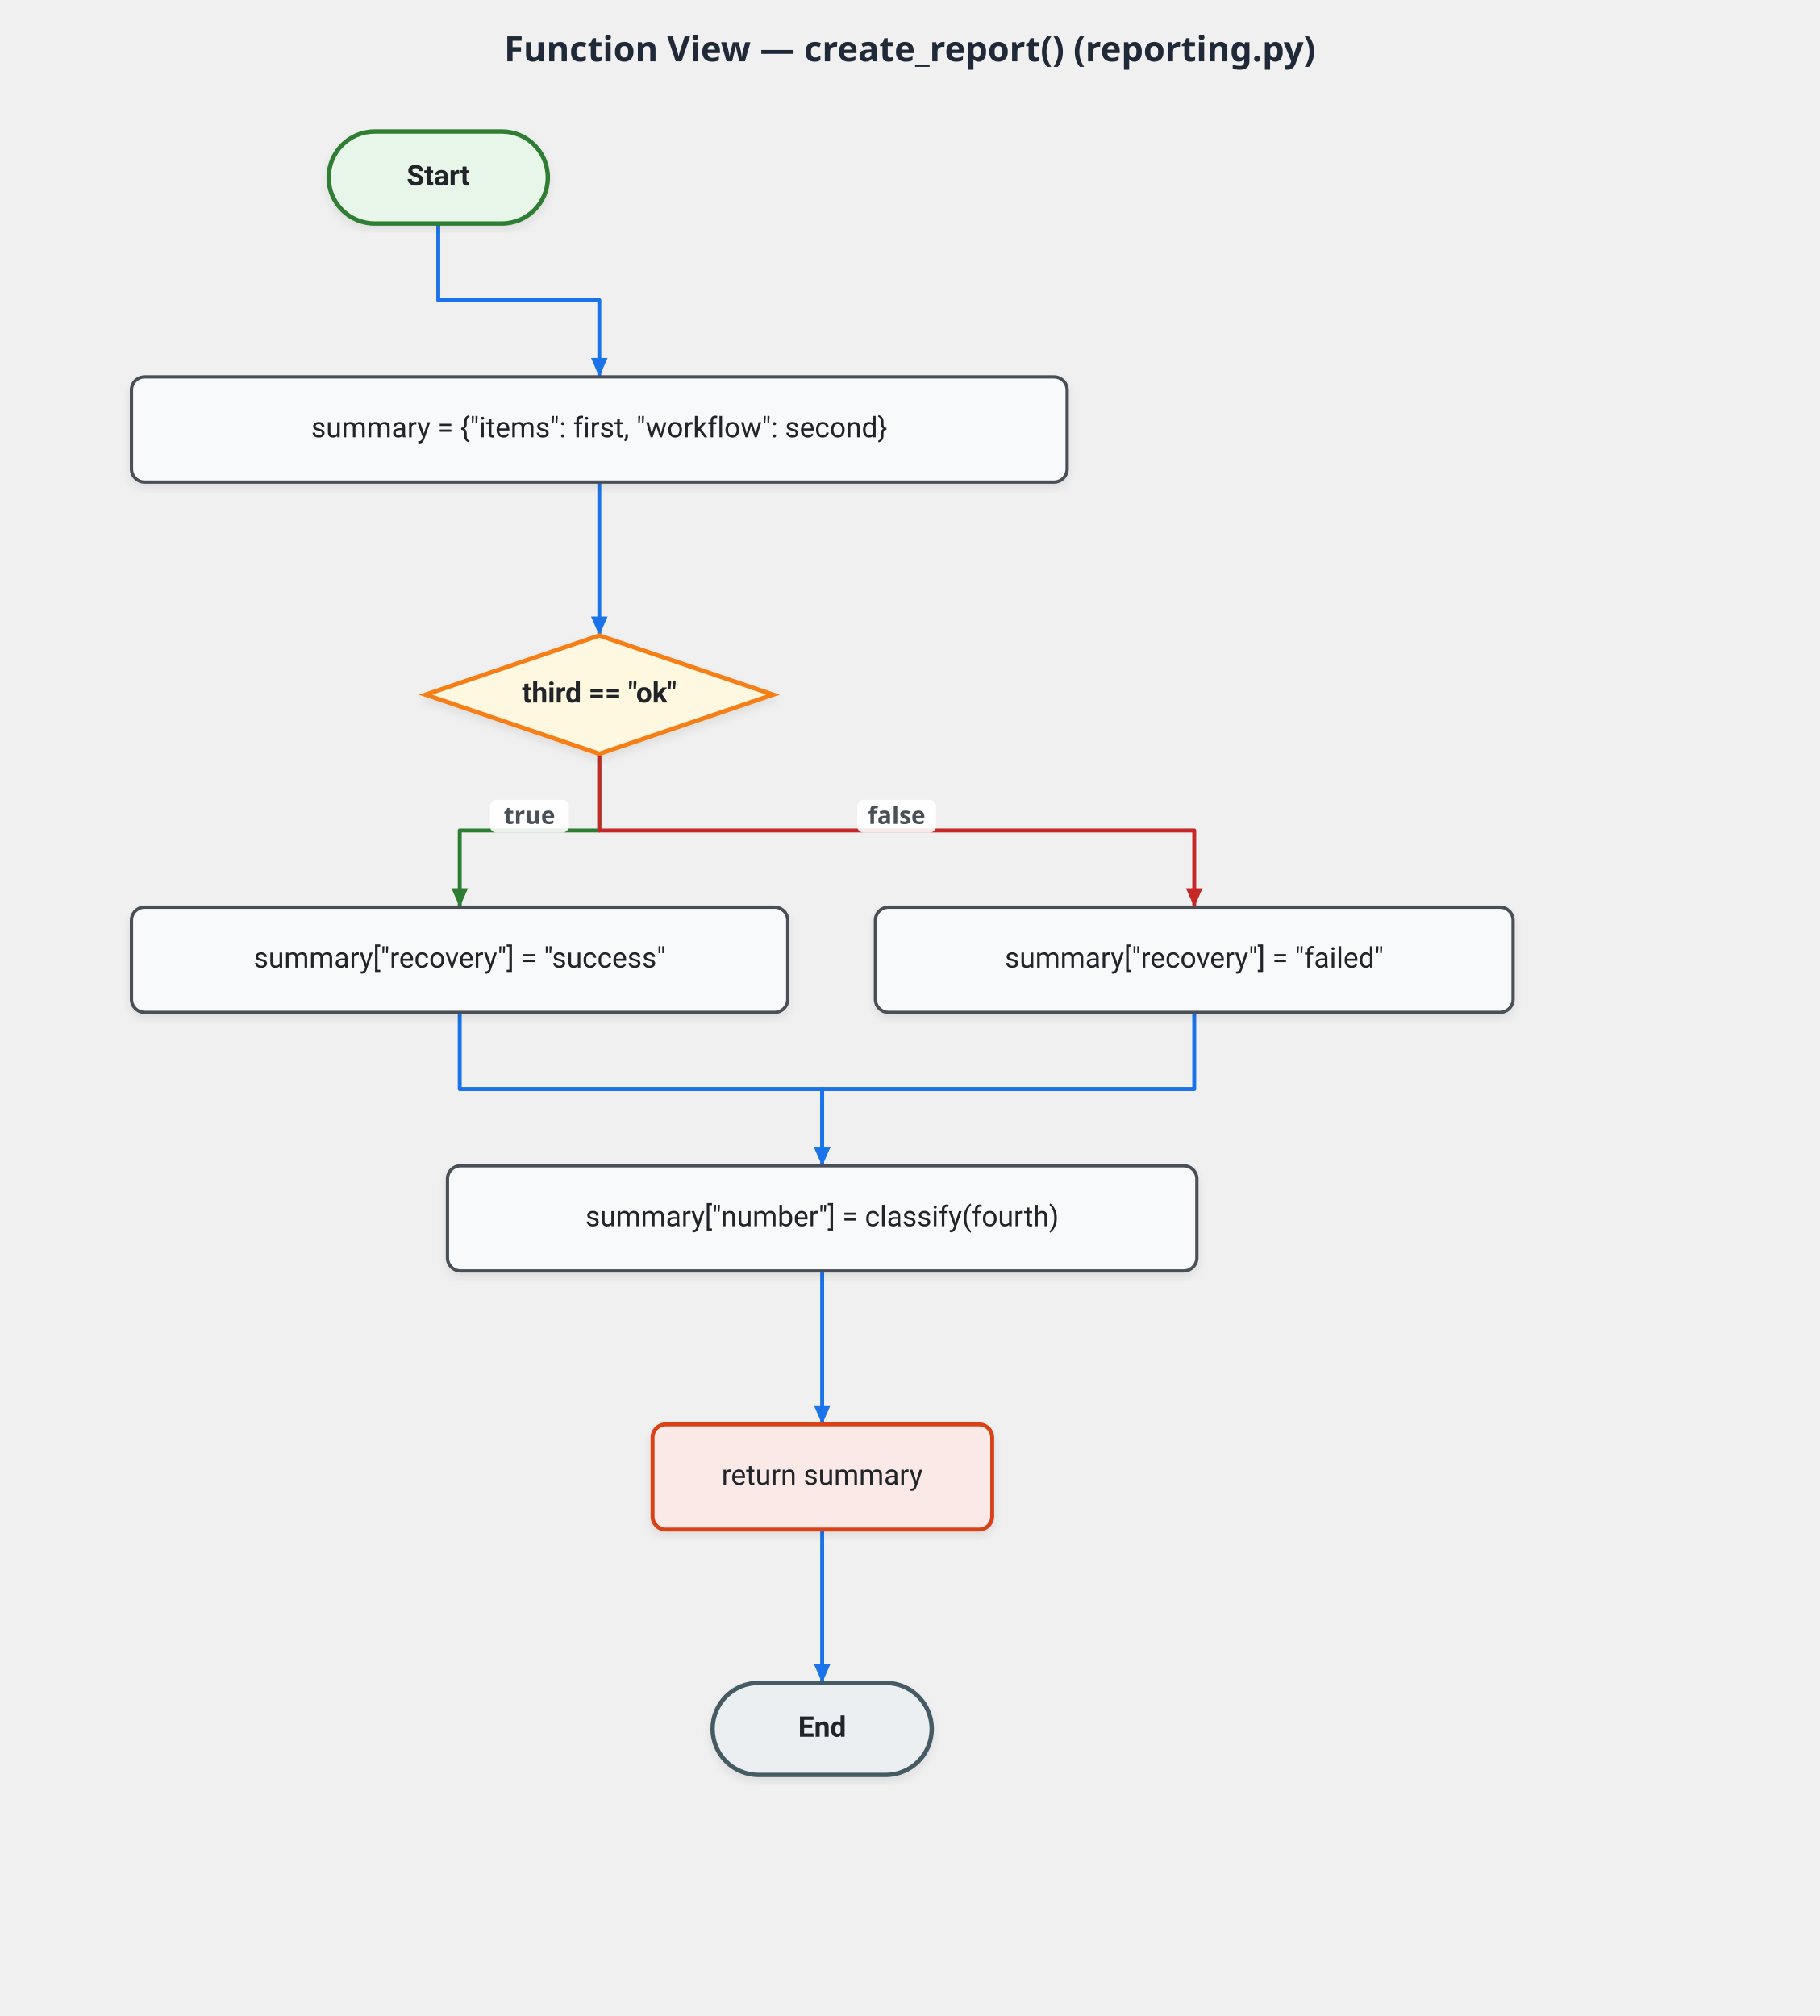
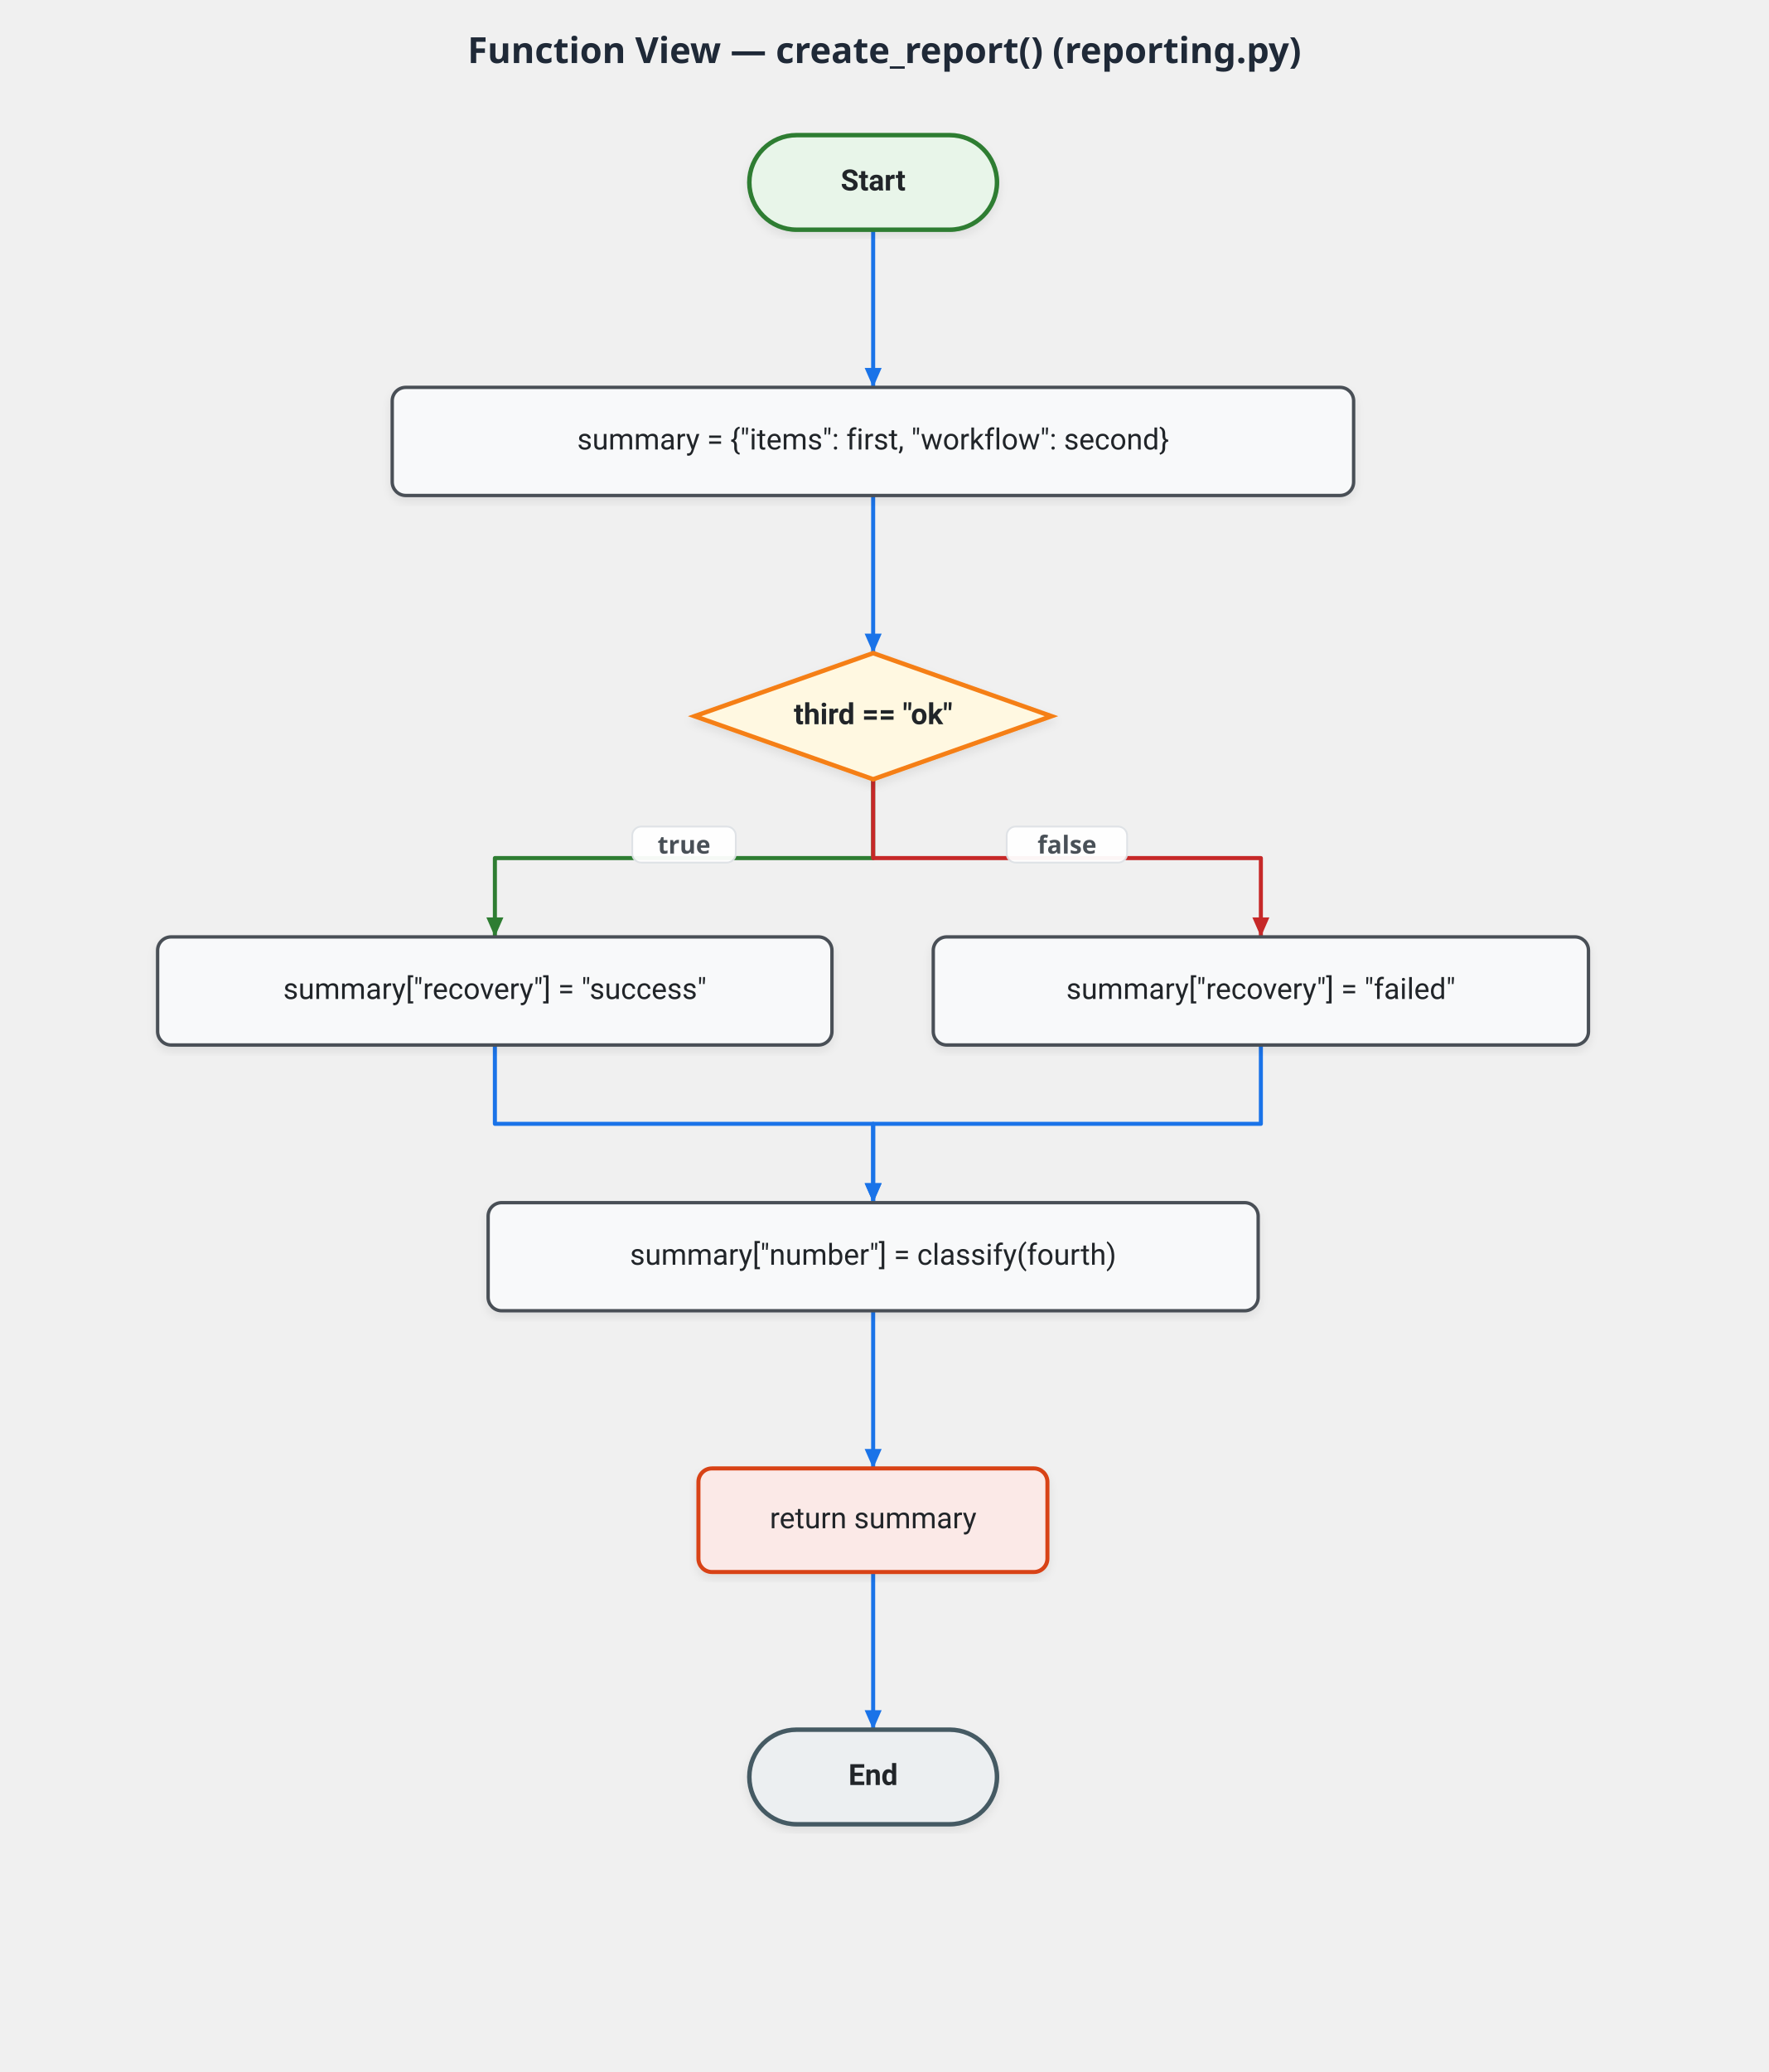
- <svg xmlns="http://www.w3.org/2000/svg" viewBox="0 0 830.5 920.0" width="830.5" height="920.0" class="flowbridge-diagram">
+ <svg xmlns="http://www.w3.org/2000/svg" viewBox="0 0 785.5 920.0" width="785.5" height="920.0" class="flowbridge-diagram">
  <defs>
    <marker id="arrow" viewBox="0 0 10 10" refX="8" refY="5" markerWidth="6" markerHeight="6" orient="auto-start-reverse">
      <path d="M 0 1.5 L 8 5 L 0 8.5 z" fill="#1a73e8" />
    </marker>
    <marker id="arrow-true" viewBox="0 0 10 10" refX="8" refY="5" markerWidth="6" markerHeight="6" orient="auto-start-reverse">
      <path d="M 0 1.5 L 8 5 L 0 8.5 z" fill="#2e7d32" />
    </marker>
    <marker id="arrow-false" viewBox="0 0 10 10" refX="8" refY="5" markerWidth="6" markerHeight="6" orient="auto-start-reverse">
      <path d="M 0 1.5 L 8 5 L 0 8.5 z" fill="#c62828" />
+     </marker>
+     <marker id="arrow-exception" viewBox="0 0 10 10" refX="8" refY="5" markerWidth="6" markerHeight="6" orient="auto-start-reverse">
+       <path d="M 0 1.5 L 8 5 L 0 8.5 z" fill="#d32f2f" />
+     </marker>
+     <marker id="arrow-import" viewBox="0 0 10 10" refX="8" refY="5" markerWidth="6" markerHeight="6" orient="auto-start-reverse">
+       <path d="M 0 1.5 L 8 5 L 0 8.5 z" fill="#1565c0" />
    </marker>
    <filter id="nodeShadow" x="-5%" y="-5%" width="110%" height="115%">
      <feDropShadow dx="0" dy="2" stdDeviation="2" flood-opacity="0.08" />
    </filter>
  </defs>
  <style>
    .node-text { font-family: -apple-system, BlinkMacSystemFont, "Segoe UI", Roboto, monospace; font-size: 13px; text-anchor: middle; dominant-baseline: middle; fill: #212529; }
    .node-subtext { font-family: sans-serif; font-size: 11px; fill: #6c757d; text-anchor: middle; }
    .edge-line { fill: none; stroke: #1a73e8; stroke-width: 1.8; stroke-linecap: round; stroke-linejoin: round; }
    .edge-true { stroke: #2e7d32; }
    .edge-false { stroke: #c62828; }
-     .edge-back { stroke: #e65100; stroke-dasharray: 4,3; }
+     .edge-back { stroke: #e65100; stroke-dasharray: 4,3; stroke-width: 1.6; }
+     .edge-exception { stroke: #d32f2f; stroke-dasharray: 4,3; stroke-width: 1.8; }
+     .edge-import { stroke: #1565c0; stroke-width: 2.0; }
    .edge-label { font-family: sans-serif; font-size: 11px; font-weight: 600; fill: #495057; text-anchor: middle; }
    .clickable { cursor: pointer; transition: transform 0.15s, filter 0.15s; }
    .clickable:hover { filter: brightness(0.95); }
  </style>
-   <text x="415.2" y="28" font-family="sans-serif" font-size="16" font-weight="bold" text-anchor="middle" fill="#1f2937">Function View — create_report() (reporting.py)</text>
-   <path d="M 200.0 102.0 L 200.0 137.0 L 273.5 137.0 L 273.5 172.0" class="edge-line" marker-end="url(#arrow)" />
-   <path d="M 273.5 220.0 L 273.5 290.0" class="edge-line" marker-end="url(#arrow)" />
-   <path d="M 273.5 344.0 L 273.5 379.0 L 209.8 379.0 L 209.8 414.0" class="edge-line edge-true" marker-end="url(#arrow-true)" />
-   <rect x="223.6" y="365.0" width="36" height="15" fill="#ffffff" rx="3" opacity="0.9" />
-   <text x="241.6" y="376.0" class="edge-label">true</text>
-   <path d="M 209.8 462.0 L 209.8 497.0 L 375.2 497.0 L 375.2 532.0" class="edge-line" marker-end="url(#arrow)" />
-   <path d="M 375.2 580.0 L 375.2 650.0" class="edge-line" marker-end="url(#arrow)" />
-   <path d="M 375.2 698.0 L 375.2 768.0" class="edge-line" marker-end="url(#arrow)" />
-   <path d="M 273.5 344.0 L 273.5 379.0 L 545.0 379.0 L 545.0 414.0" class="edge-line edge-false" marker-end="url(#arrow-false)" />
-   <rect x="391.2" y="365.0" width="36" height="15" fill="#ffffff" rx="3" opacity="0.9" />
-   <text x="409.2" y="376.0" class="edge-label">false</text>
-   <path d="M 545.0 462.0 L 545.0 497.0 L 375.2 497.0 L 375.2 532.0" class="edge-line" marker-end="url(#arrow)" />
-   <g id="fb1_WyIxZDQ4MmZiZS05Y2M2LTRhYzItOWFhOS03MGZhZTg5OTMzMGQiLDEsIm5vZGUiLCJmYjFfV3lJeFpEUTRNbVppWlMwNVkyTTJMVFJoWXpJdE9XRmhPUzAzTUdaaFpUZzVPVE16TUdRaUxERXNJbWR5WVhCb0lpd2lablZ1WTNScGIyNGlMQ0poWmpJek1HSTVZUzA1TVRGakxUUmtaR010T0RKaVl5MDBOV1EzTnpCak5ERm1OemtpTERVc01Dd2lZM0psWVhSbFgzSmxjRzl5ZENKZCIsMF0" data-node-id="fb1_WyIxZDQ4MmZiZS05Y2M2LTRhYzItOWFhOS03MGZhZTg5OTMzMGQiLDEsIm5vZGUiLCJmYjFfV3lJeFpEUTRNbVppWlMwNVkyTTJMVFJoWXpJdE9XRmhPUzAzTUdaaFpUZzVPVE16TUdRaUxERXNJbWR5WVhCb0lpd2lablZ1WTNScGIyNGlMQ0poWmpJek1HSTVZUzA1TVRGakxUUmtaR010T0RKaVl5MDBOV1EzTnpCak5ERm1OemtpTERVc01Dd2lZM0psWVhSbFgzSmxjRzl5ZENKZCIsMF0">
-     <rect x="150.0" y="60.0" width="100.0" height="42.0" rx="21.0" fill="#e8f5e9" stroke="#2e7d32" stroke-width="2" filter="url(#nodeShadow)" />
-     <text x="200.0" y="81.0" class="node-text" fill="#1b5e20" font-weight="600">Start</text>
+   <text x="392.8" y="28" font-family="sans-serif" font-size="16" font-weight="bold" text-anchor="middle" fill="#1f2937">Function View — create_report() (reporting.py)</text>
+   <path d="M 387.8 102.0 L 387.8 172.0" class="edge-line" marker-end="url(#arrow)" />
+   <path d="M 387.8 220.0 L 387.8 290.0" class="edge-line" marker-end="url(#arrow)" />
+   <path d="M 387.8 346.0 L 387.8 381.0 L 219.8 381.0 L 219.8 416.0" class="edge-line edge-true" marker-end="url(#arrow-true)" />
+   <rect x="280.8" y="367.0" width="46.0" height="16" fill="#ffffff" stroke="#dee2e6" stroke-width="0.8" rx="4" opacity="0.95" />
+   <text x="303.8" y="379.0" class="edge-label">true</text>
+   <path d="M 219.8 464.0 L 219.8 499.0 L 387.8 499.0 L 387.8 534.0" class="edge-line" marker-end="url(#arrow)" />
+   <path d="M 387.8 582.0 L 387.8 652.0" class="edge-line" marker-end="url(#arrow)" />
+   <path d="M 387.8 698.0 L 387.8 768.0" class="edge-line" marker-end="url(#arrow)" />
+   <path d="M 387.8 346.0 L 387.8 381.0 L 560.0 381.0 L 560.0 416.0" class="edge-line edge-false" marker-end="url(#arrow-false)" />
+   <rect x="447.1" y="367.0" width="53.5" height="16" fill="#ffffff" stroke="#dee2e6" stroke-width="0.8" rx="4" opacity="0.95" />
+   <text x="473.9" y="379.0" class="edge-label">false</text>
+   <path d="M 560.0 464.0 L 560.0 499.0 L 387.8 499.0 L 387.8 534.0" class="edge-line" marker-end="url(#arrow)" />
+   <g id="fb1_WyI4NDQ3NTVkZS02YjliLTQxOTQtOGEzNS03MDc2YzlmMGFhOTIiLDEsIm5vZGUiLCJmYjFfV3lJNE5EUTNOVFZrWlMwMllqbGlMVFF4T1RRdE9HRXpOUzAzTURjMll6bG1NR0ZoT1RJaUxERXNJbWR5WVhCb0lpd2lablZ1WTNScGIyNGlMQ0l5TVdFMllqRXlaUzFoWmpCbUxUUXlNVEV0WW1Gak9DMDVObUUwTnpCa1lqRXlOR1FpTERVc01Dd2lZM0psWVhSbFgzSmxjRzl5ZENKZCIsMF0" data-node-id="fb1_WyI4NDQ3NTVkZS02YjliLTQxOTQtOGEzNS03MDc2YzlmMGFhOTIiLDEsIm5vZGUiLCJmYjFfV3lJNE5EUTNOVFZrWlMwMllqbGlMVFF4T1RRdE9HRXpOUzAzTURjMll6bG1NR0ZoT1RJaUxERXNJbWR5WVhCb0lpd2lablZ1WTNScGIyNGlMQ0l5TVdFMllqRXlaUzFoWmpCbUxUUXlNVEV0WW1Gak9DMDVObUUwTnpCa1lqRXlOR1FpTERVc01Dd2lZM0psWVhSbFgzSmxjRzl5ZENKZCIsMF0">
+     <rect x="332.8" y="60.0" width="110.0" height="42.0" rx="21.0" fill="#e8f5e9" stroke="#2e7d32" stroke-width="2" filter="url(#nodeShadow)" />
+     <text x="387.8" y="81.0" class="node-text" fill="#1b5e20" font-weight="600">Start</text>
  </g>
-   <g id="fb1_WyIxZDQ4MmZiZS05Y2M2LTRhYzItOWFhOS03MGZhZTg5OTMzMGQiLDEsIm5vZGUiLCJmYjFfV3lJeFpEUTRNbVppWlMwNVkyTTJMVFJoWXpJdE9XRmhPUzAzTUdaaFpUZzVPVE16TUdRaUxERXNJbWR5WVhCb0lpd2lablZ1WTNScGIyNGlMQ0poWmpJek1HSTVZUzA1TVRGakxUUmtaR010T0RKaVl5MDBOV1EzTnpCak5ERm1OemtpTERVc01Dd2lZM0psWVhSbFgzSmxjRzl5ZENKZCIsMV0" data-node-id="fb1_WyIxZDQ4MmZiZS05Y2M2LTRhYzItOWFhOS03MGZhZTg5OTMzMGQiLDEsIm5vZGUiLCJmYjFfV3lJeFpEUTRNbVppWlMwNVkyTTJMVFJoWXpJdE9XRmhPUzAzTUdaaFpUZzVPVE16TUdRaUxERXNJbWR5WVhCb0lpd2lablZ1WTNScGIyNGlMQ0poWmpJek1HSTVZUzA1TVRGakxUUmtaR010T0RKaVl5MDBOV1EzTnpCak5ERm1OemtpTERVc01Dd2lZM0psWVhSbFgzSmxjRzl5ZENKZCIsMV0">
-     <rect x="325.2" y="768.0" width="100.0" height="42.0" rx="21.0" fill="#eceff1" stroke="#455a64" stroke-width="2" filter="url(#nodeShadow)" />
-     <text x="375.2" y="789.0" class="node-text" fill="#263238" font-weight="600">End</text>
+   <g id="fb1_WyI4NDQ3NTVkZS02YjliLTQxOTQtOGEzNS03MDc2YzlmMGFhOTIiLDEsIm5vZGUiLCJmYjFfV3lJNE5EUTNOVFZrWlMwMllqbGlMVFF4T1RRdE9HRXpOUzAzTURjMll6bG1NR0ZoT1RJaUxERXNJbWR5WVhCb0lpd2lablZ1WTNScGIyNGlMQ0l5TVdFMllqRXlaUzFoWmpCbUxUUXlNVEV0WW1Gak9DMDVObUUwTnpCa1lqRXlOR1FpTERVc01Dd2lZM0psWVhSbFgzSmxjRzl5ZENKZCIsMV0" data-node-id="fb1_WyI4NDQ3NTVkZS02YjliLTQxOTQtOGEzNS03MDc2YzlmMGFhOTIiLDEsIm5vZGUiLCJmYjFfV3lJNE5EUTNOVFZrWlMwMllqbGlMVFF4T1RRdE9HRXpOUzAzTURjMll6bG1NR0ZoT1RJaUxERXNJbWR5WVhCb0lpd2lablZ1WTNScGIyNGlMQ0l5TVdFMllqRXlaUzFoWmpCbUxUUXlNVEV0WW1Gak9DMDVObUUwTnpCa1lqRXlOR1FpTERVc01Dd2lZM0psWVhSbFgzSmxjRzl5ZENKZCIsMV0">
+     <rect x="332.8" y="768.0" width="110.0" height="42.0" rx="21.0" fill="#eceff1" stroke="#455a64" stroke-width="2" filter="url(#nodeShadow)" />
+     <text x="387.8" y="789.0" class="node-text" fill="#263238" font-weight="600">End</text>
  </g>
-   <g id="fb1_WyIxZDQ4MmZiZS05Y2M2LTRhYzItOWFhOS03MGZhZTg5OTMzMGQiLDEsIm5vZGUiLCJmYjFfV3lJeFpEUTRNbVppWlMwNVkyTTJMVFJoWXpJdE9XRmhPUzAzTUdaaFpUZzVPVE16TUdRaUxERXNJbWR5WVhCb0lpd2lablZ1WTNScGIyNGlMQ0poWmpJek1HSTVZUzA1TVRGakxUUmtaR010T0RKaVl5MDBOV1EzTnpCak5ERm1OemtpTERVc01Dd2lZM0psWVhSbFgzSmxjRzl5ZENKZCIsMl0" data-node-id="fb1_WyIxZDQ4MmZiZS05Y2M2LTRhYzItOWFhOS03MGZhZTg5OTMzMGQiLDEsIm5vZGUiLCJmYjFfV3lJeFpEUTRNbVppWlMwNVkyTTJMVFJoWXpJdE9XRmhPUzAzTUdaaFpUZzVPVE16TUdRaUxERXNJbWR5WVhCb0lpd2lablZ1WTNScGIyNGlMQ0poWmpJek1HSTVZUzA1TVRGakxUUmtaR010T0RKaVl5MDBOV1EzTnpCak5ERm1OemtpTERVc01Dd2lZM0psWVhSbFgzSmxjRzl5ZENKZCIsMl0" data-file-id="af230b9a-911c-4ddc-82bc-45d770c41f79" data-start-line="6" data-end-line="6">
-     <rect x="60.0" y="172.0" width="427.0" height="48.0" rx="6" fill="#f8f9fa" stroke="#495057" stroke-width="1.5" filter="url(#nodeShadow)" />
-     <text x="273.5" y="196.0" class="node-text">summary = {"items": first, "workflow": second}</text>
+   <g id="fb1_WyI4NDQ3NTVkZS02YjliLTQxOTQtOGEzNS03MDc2YzlmMGFhOTIiLDEsIm5vZGUiLCJmYjFfV3lJNE5EUTNOVFZrWlMwMllqbGlMVFF4T1RRdE9HRXpOUzAzTURjMll6bG1NR0ZoT1RJaUxERXNJbWR5WVhCb0lpd2lablZ1WTNScGIyNGlMQ0l5TVdFMllqRXlaUzFoWmpCbUxUUXlNVEV0WW1Gak9DMDVObUUwTnpCa1lqRXlOR1FpTERVc01Dd2lZM0psWVhSbFgzSmxjRzl5ZENKZCIsMl0" data-node-id="fb1_WyI4NDQ3NTVkZS02YjliLTQxOTQtOGEzNS03MDc2YzlmMGFhOTIiLDEsIm5vZGUiLCJmYjFfV3lJNE5EUTNOVFZrWlMwMllqbGlMVFF4T1RRdE9HRXpOUzAzTURjMll6bG1NR0ZoT1RJaUxERXNJbWR5WVhCb0lpd2lablZ1WTNScGIyNGlMQ0l5TVdFMllqRXlaUzFoWmpCbUxUUXlNVEV0WW1Gak9DMDVObUUwTnpCa1lqRXlOR1FpTERVc01Dd2lZM0psWVhSbFgzSmxjRzl5ZENKZCIsMl0" data-file-id="21a6b12e-af0f-4211-bac8-96a470db124d" data-start-line="6" data-end-line="6">
+     <rect x="174.2" y="172.0" width="427.0" height="48.0" rx="6" fill="#f8f9fa" stroke="#495057" stroke-width="1.5" filter="url(#nodeShadow)" />
+     <text x="387.8" y="196.0" class="node-text">summary = {"items": first, "workflow": second}</text>
  </g>
-   <g id="fb1_WyIxZDQ4MmZiZS05Y2M2LTRhYzItOWFhOS03MGZhZTg5OTMzMGQiLDEsIm5vZGUiLCJmYjFfV3lJeFpEUTRNbVppWlMwNVkyTTJMVFJoWXpJdE9XRmhPUzAzTUdaaFpUZzVPVE16TUdRaUxERXNJbWR5WVhCb0lpd2lablZ1WTNScGIyNGlMQ0poWmpJek1HSTVZUzA1TVRGakxUUmtaR010T0RKaVl5MDBOV1EzTnpCak5ERm1OemtpTERVc01Dd2lZM0psWVhSbFgzSmxjRzl5ZENKZCIsM10" data-node-id="fb1_WyIxZDQ4MmZiZS05Y2M2LTRhYzItOWFhOS03MGZhZTg5OTMzMGQiLDEsIm5vZGUiLCJmYjFfV3lJeFpEUTRNbVppWlMwNVkyTTJMVFJoWXpJdE9XRmhPUzAzTUdaaFpUZzVPVE16TUdRaUxERXNJbWR5WVhCb0lpd2lablZ1WTNScGIyNGlMQ0poWmpJek1HSTVZUzA1TVRGakxUUmtaR010T0RKaVl5MDBOV1EzTnpCak5ERm1OemtpTERVc01Dd2lZM0psWVhSbFgzSmxjRzl5ZENKZCIsM10" data-file-id="af230b9a-911c-4ddc-82bc-45d770c41f79" data-start-line="7" data-end-line="7">
-     <polygon points="273.5,290.0 352.8,317.0 273.5,344.0 194.2,317.0" fill="#fff8e1" stroke="#f57f17" stroke-width="2" filter="url(#nodeShadow)" />
-     <text x="273.5" y="317.0" class="node-text" fill="#e65100" font-weight="600">third == "ok"</text>
+   <g id="fb1_WyI4NDQ3NTVkZS02YjliLTQxOTQtOGEzNS03MDc2YzlmMGFhOTIiLDEsIm5vZGUiLCJmYjFfV3lJNE5EUTNOVFZrWlMwMllqbGlMVFF4T1RRdE9HRXpOUzAzTURjMll6bG1NR0ZoT1RJaUxERXNJbWR5WVhCb0lpd2lablZ1WTNScGIyNGlMQ0l5TVdFMllqRXlaUzFoWmpCbUxUUXlNVEV0WW1Gak9DMDVObUUwTnpCa1lqRXlOR1FpTERVc01Dd2lZM0psWVhSbFgzSmxjRzl5ZENKZCIsM10" data-node-id="fb1_WyI4NDQ3NTVkZS02YjliLTQxOTQtOGEzNS03MDc2YzlmMGFhOTIiLDEsIm5vZGUiLCJmYjFfV3lJNE5EUTNOVFZrWlMwMllqbGlMVFF4T1RRdE9HRXpOUzAzTURjMll6bG1NR0ZoT1RJaUxERXNJbWR5WVhCb0lpd2lablZ1WTNScGIyNGlMQ0l5TVdFMllqRXlaUzFoWmpCbUxUUXlNVEV0WW1Gak9DMDVObUUwTnpCa1lqRXlOR1FpTERVc01Dd2lZM0psWVhSbFgzSmxjRzl5ZENKZCIsM10" data-file-id="21a6b12e-af0f-4211-bac8-96a470db124d" data-start-line="7" data-end-line="7">
+     <polygon points="387.8,290.0 467.0,318.0 387.8,346.0 308.5,318.0" fill="#fff8e1" stroke="#f57f17" stroke-width="2" filter="url(#nodeShadow)" />
+     <text x="387.8" y="318.0" class="node-text" fill="#e65100" font-weight="600">third == "ok"</text>
  </g>
-   <g id="fb1_WyIxZDQ4MmZiZS05Y2M2LTRhYzItOWFhOS03MGZhZTg5OTMzMGQiLDEsIm5vZGUiLCJmYjFfV3lJeFpEUTRNbVppWlMwNVkyTTJMVFJoWXpJdE9XRmhPUzAzTUdaaFpUZzVPVE16TUdRaUxERXNJbWR5WVhCb0lpd2lablZ1WTNScGIyNGlMQ0poWmpJek1HSTVZUzA1TVRGakxUUmtaR010T0RKaVl5MDBOV1EzTnpCak5ERm1OemtpTERVc01Dd2lZM0psWVhSbFgzSmxjRzl5ZENKZCIsNF0" data-node-id="fb1_WyIxZDQ4MmZiZS05Y2M2LTRhYzItOWFhOS03MGZhZTg5OTMzMGQiLDEsIm5vZGUiLCJmYjFfV3lJeFpEUTRNbVppWlMwNVkyTTJMVFJoWXpJdE9XRmhPUzAzTUdaaFpUZzVPVE16TUdRaUxERXNJbWR5WVhCb0lpd2lablZ1WTNScGIyNGlMQ0poWmpJek1HSTVZUzA1TVRGakxUUmtaR010T0RKaVl5MDBOV1EzTnpCak5ERm1OemtpTERVc01Dd2lZM0psWVhSbFgzSmxjRzl5ZENKZCIsNF0" data-file-id="af230b9a-911c-4ddc-82bc-45d770c41f79" data-start-line="8" data-end-line="8">
-     <rect x="60.0" y="414.0" width="299.5" height="48.0" rx="6" fill="#f8f9fa" stroke="#495057" stroke-width="1.5" filter="url(#nodeShadow)" />
-     <text x="209.8" y="438.0" class="node-text">summary["recovery"] = "success"</text>
+   <g id="fb1_WyI4NDQ3NTVkZS02YjliLTQxOTQtOGEzNS03MDc2YzlmMGFhOTIiLDEsIm5vZGUiLCJmYjFfV3lJNE5EUTNOVFZrWlMwMllqbGlMVFF4T1RRdE9HRXpOUzAzTURjMll6bG1NR0ZoT1RJaUxERXNJbWR5WVhCb0lpd2lablZ1WTNScGIyNGlMQ0l5TVdFMllqRXlaUzFoWmpCbUxUUXlNVEV0WW1Gak9DMDVObUUwTnpCa1lqRXlOR1FpTERVc01Dd2lZM0psWVhSbFgzSmxjRzl5ZENKZCIsNF0" data-node-id="fb1_WyI4NDQ3NTVkZS02YjliLTQxOTQtOGEzNS03MDc2YzlmMGFhOTIiLDEsIm5vZGUiLCJmYjFfV3lJNE5EUTNOVFZrWlMwMllqbGlMVFF4T1RRdE9HRXpOUzAzTURjMll6bG1NR0ZoT1RJaUxERXNJbWR5WVhCb0lpd2lablZ1WTNScGIyNGlMQ0l5TVdFMllqRXlaUzFoWmpCbUxUUXlNVEV0WW1Gak9DMDVObUUwTnpCa1lqRXlOR1FpTERVc01Dd2lZM0psWVhSbFgzSmxjRzl5ZENKZCIsNF0" data-file-id="21a6b12e-af0f-4211-bac8-96a470db124d" data-start-line="8" data-end-line="8">
+     <rect x="70.0" y="416.0" width="299.5" height="48.0" rx="6" fill="#f8f9fa" stroke="#495057" stroke-width="1.5" filter="url(#nodeShadow)" />
+     <text x="219.8" y="440.0" class="node-text">summary["recovery"] = "success"</text>
  </g>
-   <g id="fb1_WyIxZDQ4MmZiZS05Y2M2LTRhYzItOWFhOS03MGZhZTg5OTMzMGQiLDEsIm5vZGUiLCJmYjFfV3lJeFpEUTRNbVppWlMwNVkyTTJMVFJoWXpJdE9XRmhPUzAzTUdaaFpUZzVPVE16TUdRaUxERXNJbWR5WVhCb0lpd2lablZ1WTNScGIyNGlMQ0poWmpJek1HSTVZUzA1TVRGakxUUmtaR010T0RKaVl5MDBOV1EzTnpCak5ERm1OemtpTERVc01Dd2lZM0psWVhSbFgzSmxjRzl5ZENKZCIsNV0" data-node-id="fb1_WyIxZDQ4MmZiZS05Y2M2LTRhYzItOWFhOS03MGZhZTg5OTMzMGQiLDEsIm5vZGUiLCJmYjFfV3lJeFpEUTRNbVppWlMwNVkyTTJMVFJoWXpJdE9XRmhPUzAzTUdaaFpUZzVPVE16TUdRaUxERXNJbWR5WVhCb0lpd2lablZ1WTNScGIyNGlMQ0poWmpJek1HSTVZUzA1TVRGakxUUmtaR010T0RKaVl5MDBOV1EzTnpCak5ERm1OemtpTERVc01Dd2lZM0psWVhSbFgzSmxjRzl5ZENKZCIsNV0" data-file-id="af230b9a-911c-4ddc-82bc-45d770c41f79" data-start-line="10" data-end-line="10">
-     <rect x="399.5" y="414.0" width="291.0" height="48.0" rx="6" fill="#f8f9fa" stroke="#495057" stroke-width="1.5" filter="url(#nodeShadow)" />
-     <text x="545.0" y="438.0" class="node-text">summary["recovery"] = "failed"</text>
+   <g id="fb1_WyI4NDQ3NTVkZS02YjliLTQxOTQtOGEzNS03MDc2YzlmMGFhOTIiLDEsIm5vZGUiLCJmYjFfV3lJNE5EUTNOVFZrWlMwMllqbGlMVFF4T1RRdE9HRXpOUzAzTURjMll6bG1NR0ZoT1RJaUxERXNJbWR5WVhCb0lpd2lablZ1WTNScGIyNGlMQ0l5TVdFMllqRXlaUzFoWmpCbUxUUXlNVEV0WW1Gak9DMDVObUUwTnpCa1lqRXlOR1FpTERVc01Dd2lZM0psWVhSbFgzSmxjRzl5ZENKZCIsNV0" data-node-id="fb1_WyI4NDQ3NTVkZS02YjliLTQxOTQtOGEzNS03MDc2YzlmMGFhOTIiLDEsIm5vZGUiLCJmYjFfV3lJNE5EUTNOVFZrWlMwMllqbGlMVFF4T1RRdE9HRXpOUzAzTURjMll6bG1NR0ZoT1RJaUxERXNJbWR5WVhCb0lpd2lablZ1WTNScGIyNGlMQ0l5TVdFMllqRXlaUzFoWmpCbUxUUXlNVEV0WW1Gak9DMDVObUUwTnpCa1lqRXlOR1FpTERVc01Dd2lZM0psWVhSbFgzSmxjRzl5ZENKZCIsNV0" data-file-id="21a6b12e-af0f-4211-bac8-96a470db124d" data-start-line="10" data-end-line="10">
+     <rect x="414.5" y="416.0" width="291.0" height="48.0" rx="6" fill="#f8f9fa" stroke="#495057" stroke-width="1.5" filter="url(#nodeShadow)" />
+     <text x="560.0" y="440.0" class="node-text">summary["recovery"] = "failed"</text>
  </g>
-   <g id="fb1_WyIxZDQ4MmZiZS05Y2M2LTRhYzItOWFhOS03MGZhZTg5OTMzMGQiLDEsIm5vZGUiLCJmYjFfV3lJeFpEUTRNbVppWlMwNVkyTTJMVFJoWXpJdE9XRmhPUzAzTUdaaFpUZzVPVE16TUdRaUxERXNJbWR5WVhCb0lpd2lablZ1WTNScGIyNGlMQ0poWmpJek1HSTVZUzA1TVRGakxUUmtaR010T0RKaVl5MDBOV1EzTnpCak5ERm1OemtpTERVc01Dd2lZM0psWVhSbFgzSmxjRzl5ZENKZCIsNl0" data-node-id="fb1_WyIxZDQ4MmZiZS05Y2M2LTRhYzItOWFhOS03MGZhZTg5OTMzMGQiLDEsIm5vZGUiLCJmYjFfV3lJeFpEUTRNbVppWlMwNVkyTTJMVFJoWXpJdE9XRmhPUzAzTUdaaFpUZzVPVE16TUdRaUxERXNJbWR5WVhCb0lpd2lablZ1WTNScGIyNGlMQ0poWmpJek1HSTVZUzA1TVRGakxUUmtaR010T0RKaVl5MDBOV1EzTnpCak5ERm1OemtpTERVc01Dd2lZM0psWVhSbFgzSmxjRzl5ZENKZCIsNl0" data-file-id="af230b9a-911c-4ddc-82bc-45d770c41f79" data-start-line="11" data-end-line="11">
-     <rect x="204.2" y="532.0" width="342.0" height="48.0" rx="6" fill="#f8f9fa" stroke="#495057" stroke-width="1.5" filter="url(#nodeShadow)" />
-     <text x="375.2" y="556.0" class="node-text">summary["number"] = classify(fourth)</text>
+   <g id="fb1_WyI4NDQ3NTVkZS02YjliLTQxOTQtOGEzNS03MDc2YzlmMGFhOTIiLDEsIm5vZGUiLCJmYjFfV3lJNE5EUTNOVFZrWlMwMllqbGlMVFF4T1RRdE9HRXpOUzAzTURjMll6bG1NR0ZoT1RJaUxERXNJbWR5WVhCb0lpd2lablZ1WTNScGIyNGlMQ0l5TVdFMllqRXlaUzFoWmpCbUxUUXlNVEV0WW1Gak9DMDVObUUwTnpCa1lqRXlOR1FpTERVc01Dd2lZM0psWVhSbFgzSmxjRzl5ZENKZCIsNl0" data-node-id="fb1_WyI4NDQ3NTVkZS02YjliLTQxOTQtOGEzNS03MDc2YzlmMGFhOTIiLDEsIm5vZGUiLCJmYjFfV3lJNE5EUTNOVFZrWlMwMllqbGlMVFF4T1RRdE9HRXpOUzAzTURjMll6bG1NR0ZoT1RJaUxERXNJbWR5WVhCb0lpd2lablZ1WTNScGIyNGlMQ0l5TVdFMllqRXlaUzFoWmpCbUxUUXlNVEV0WW1Gak9DMDVObUUwTnpCa1lqRXlOR1FpTERVc01Dd2lZM0psWVhSbFgzSmxjRzl5ZENKZCIsNl0" data-file-id="21a6b12e-af0f-4211-bac8-96a470db124d" data-start-line="11" data-end-line="11">
+     <rect x="216.8" y="534.0" width="342.0" height="48.0" rx="6" fill="#f8f9fa" stroke="#495057" stroke-width="1.5" filter="url(#nodeShadow)" />
+     <text x="387.8" y="558.0" class="node-text">summary["number"] = classify(fourth)</text>
  </g>
-   <g id="fb1_WyIxZDQ4MmZiZS05Y2M2LTRhYzItOWFhOS03MGZhZTg5OTMzMGQiLDEsIm5vZGUiLCJmYjFfV3lJeFpEUTRNbVppWlMwNVkyTTJMVFJoWXpJdE9XRmhPUzAzTUdaaFpUZzVPVE16TUdRaUxERXNJbWR5WVhCb0lpd2lablZ1WTNScGIyNGlMQ0poWmpJek1HSTVZUzA1TVRGakxUUmtaR010T0RKaVl5MDBOV1EzTnpCak5ERm1OemtpTERVc01Dd2lZM0psWVhSbFgzSmxjRzl5ZENKZCIsN10" data-node-id="fb1_WyIxZDQ4MmZiZS05Y2M2LTRhYzItOWFhOS03MGZhZTg5OTMzMGQiLDEsIm5vZGUiLCJmYjFfV3lJeFpEUTRNbVppWlMwNVkyTTJMVFJoWXpJdE9XRmhPUzAzTUdaaFpUZzVPVE16TUdRaUxERXNJbWR5WVhCb0lpd2lablZ1WTNScGIyNGlMQ0poWmpJek1HSTVZUzA1TVRGakxUUmtaR010T0RKaVl5MDBOV1EzTnpCak5ERm1OemtpTERVc01Dd2lZM0psWVhSbFgzSmxjRzl5ZENKZCIsN10" data-file-id="af230b9a-911c-4ddc-82bc-45d770c41f79" data-start-line="12" data-end-line="12">
-     <rect x="297.8" y="650.0" width="155.0" height="48.0" rx="6" fill="#fbe9e7" stroke="#d84315" stroke-width="1.8" filter="url(#nodeShadow)" />
-     <text x="375.2" y="674.0" class="node-text" fill="#bf360c">return summary</text>
+   <g id="fb1_WyI4NDQ3NTVkZS02YjliLTQxOTQtOGEzNS03MDc2YzlmMGFhOTIiLDEsIm5vZGUiLCJmYjFfV3lJNE5EUTNOVFZrWlMwMllqbGlMVFF4T1RRdE9HRXpOUzAzTURjMll6bG1NR0ZoT1RJaUxERXNJbWR5WVhCb0lpd2lablZ1WTNScGIyNGlMQ0l5TVdFMllqRXlaUzFoWmpCbUxUUXlNVEV0WW1Gak9DMDVObUUwTnpCa1lqRXlOR1FpTERVc01Dd2lZM0psWVhSbFgzSmxjRzl5ZENKZCIsN10" data-node-id="fb1_WyI4NDQ3NTVkZS02YjliLTQxOTQtOGEzNS03MDc2YzlmMGFhOTIiLDEsIm5vZGUiLCJmYjFfV3lJNE5EUTNOVFZrWlMwMllqbGlMVFF4T1RRdE9HRXpOUzAzTURjMll6bG1NR0ZoT1RJaUxERXNJbWR5WVhCb0lpd2lablZ1WTNScGIyNGlMQ0l5TVdFMllqRXlaUzFoWmpCbUxUUXlNVEV0WW1Gak9DMDVObUUwTnpCa1lqRXlOR1FpTERVc01Dd2lZM0psWVhSbFgzSmxjRzl5ZENKZCIsN10" data-file-id="21a6b12e-af0f-4211-bac8-96a470db124d" data-start-line="12" data-end-line="12">
+     <rect x="310.2" y="652.0" width="155.0" height="46.0" rx="6" fill="#fbe9e7" stroke="#d84315" stroke-width="1.8" filter="url(#nodeShadow)" />
+     <text x="387.8" y="675.0" class="node-text" fill="#bf360c">return summary</text>
  </g>
</svg>
